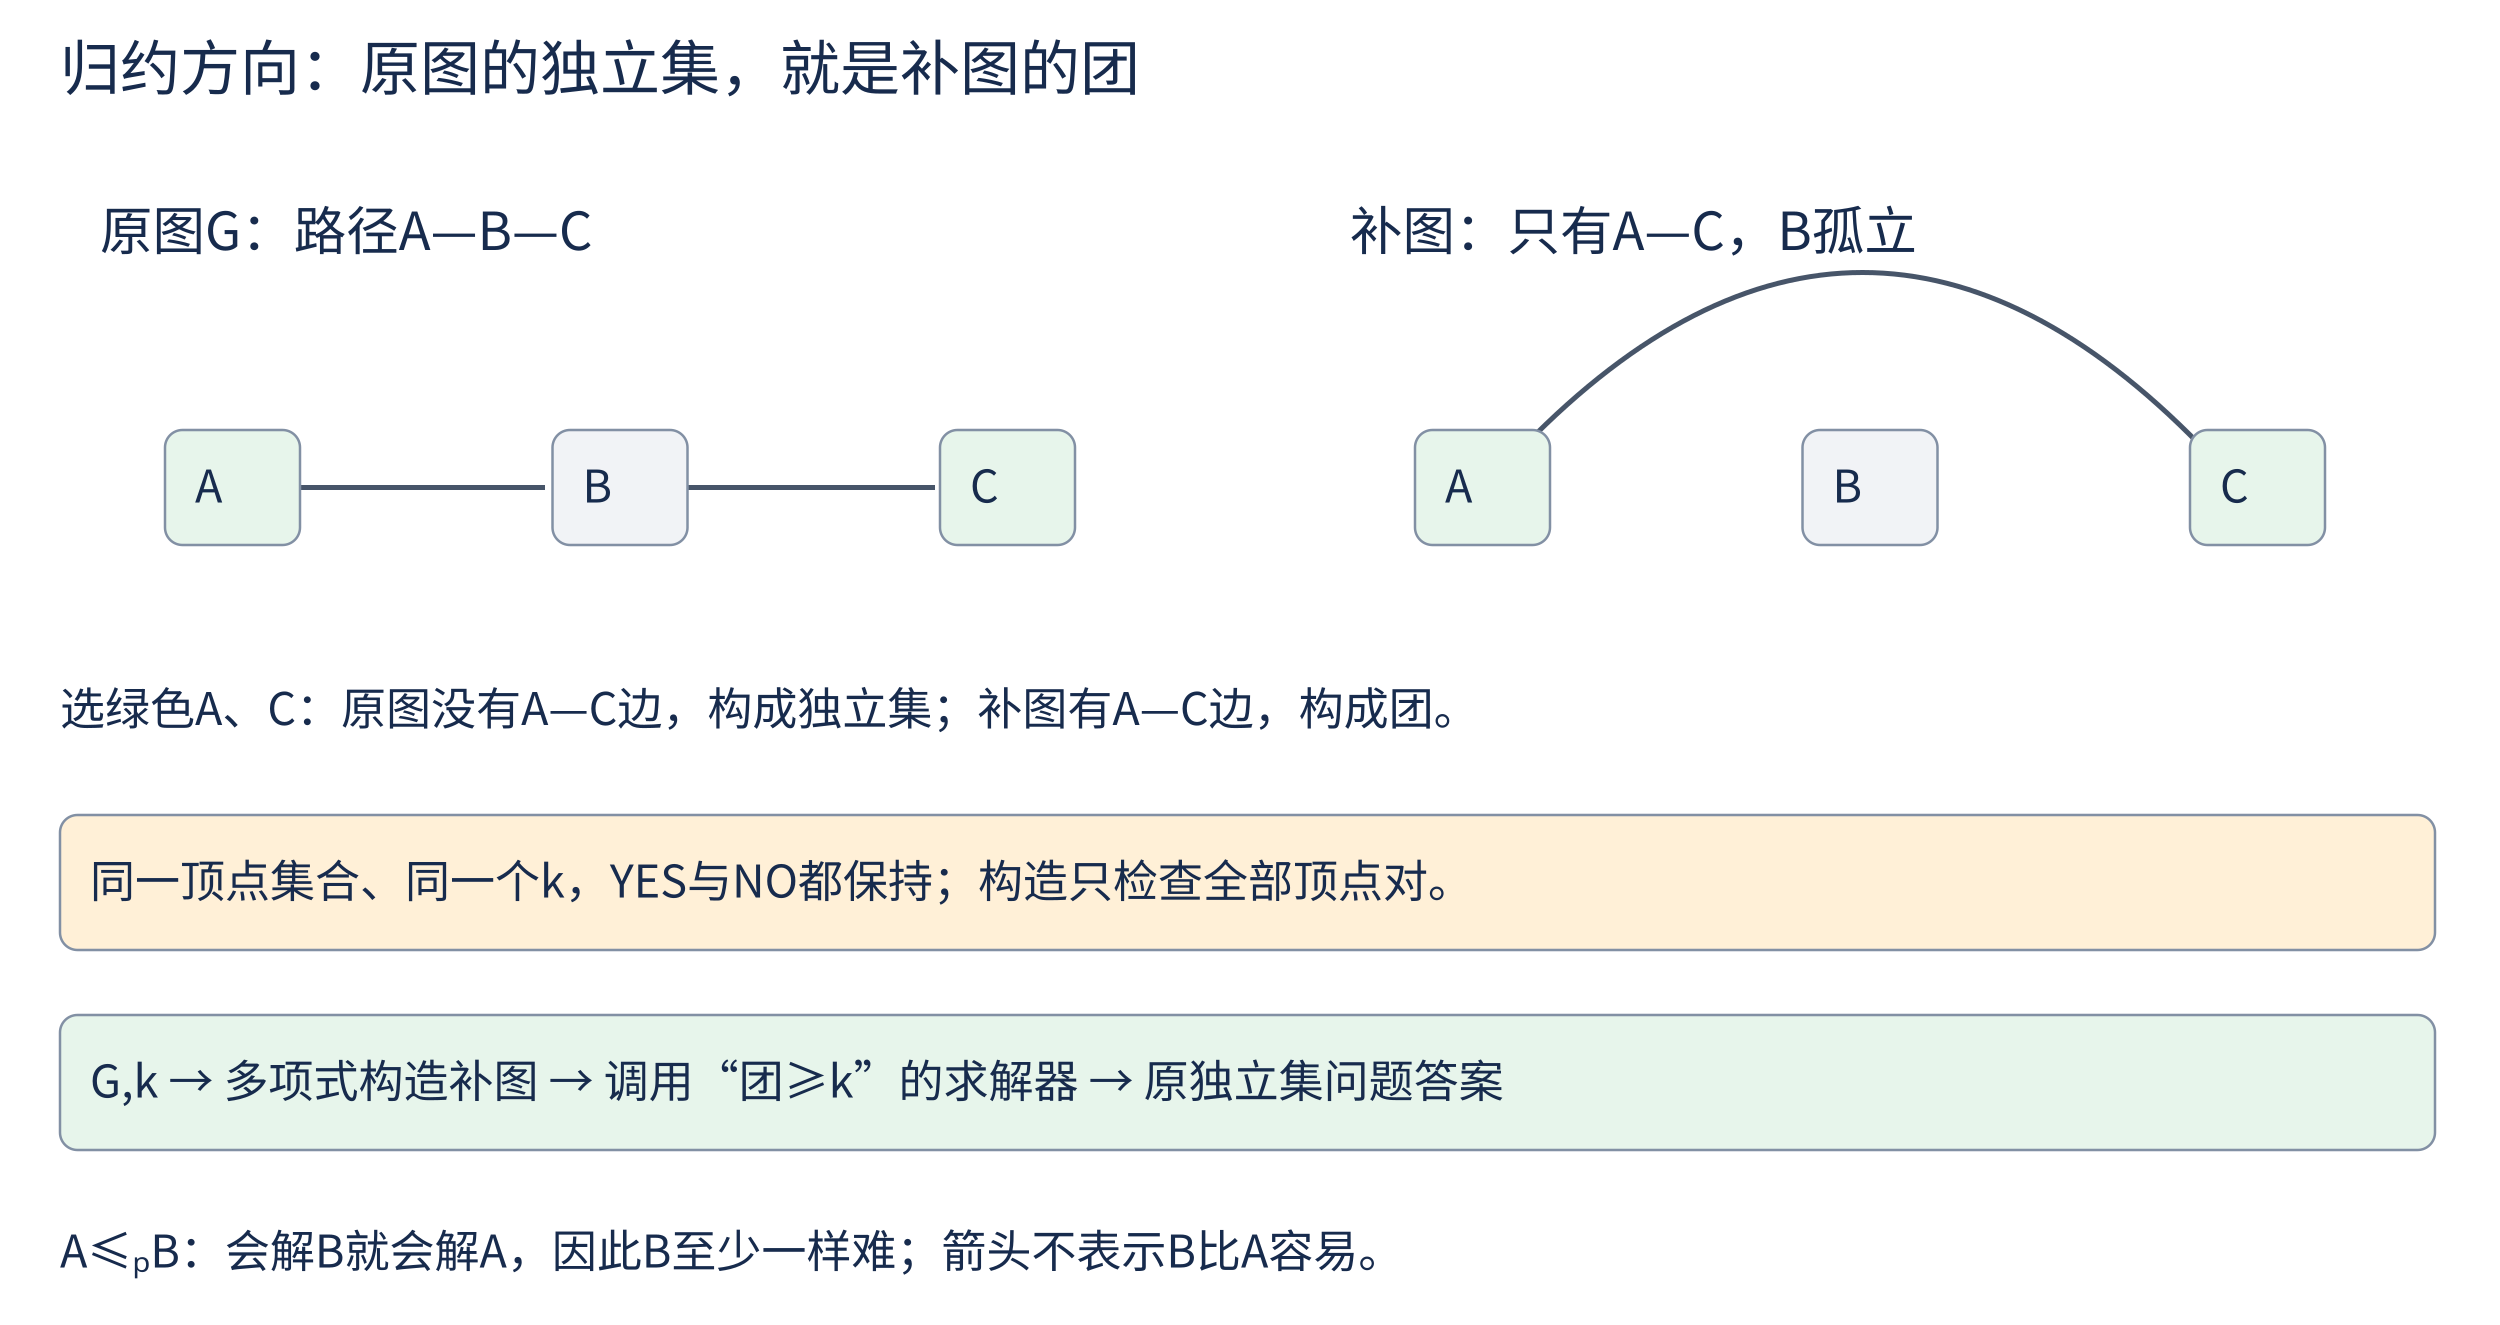
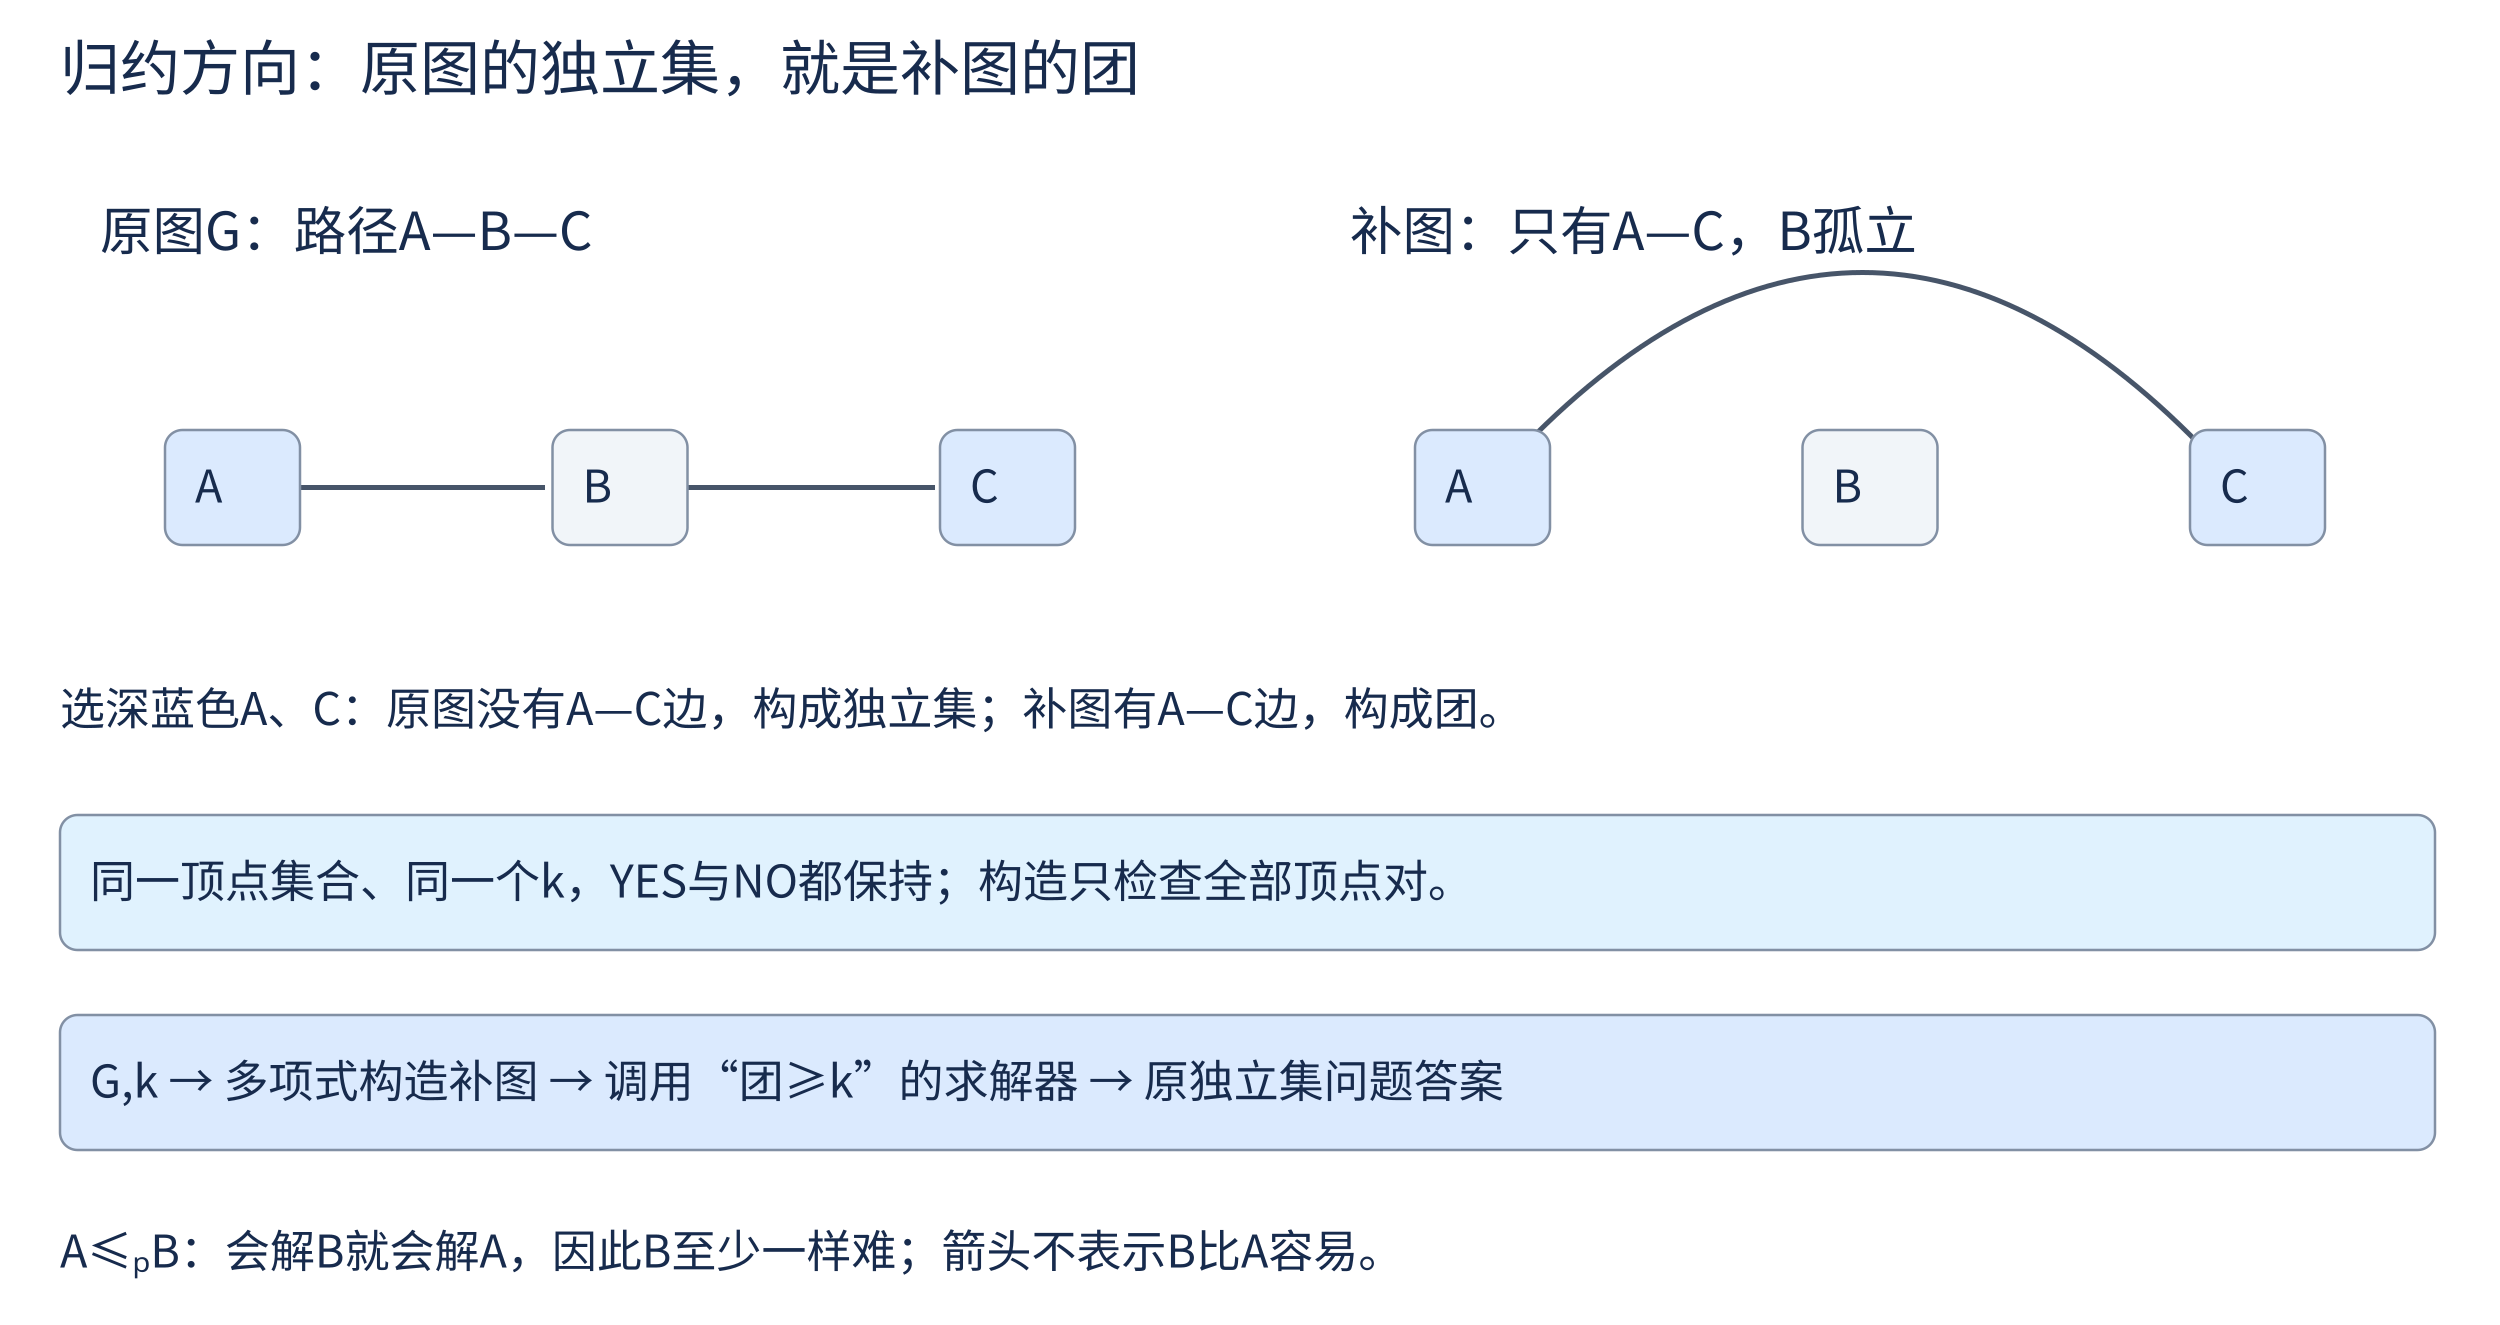
<svg xmlns="http://www.w3.org/2000/svg" width="1000" height="530" viewBox="0 0 1000 530" role="img" aria-labelledby="title desc">
  <rect width="1000" height="530" fill="white" />
  <defs>
    <marker id="arrow" markerWidth="8" markerHeight="8" refX="7" refY="4" orient="auto">
      <path d="M0,0 L8,4 L0,8" fill="none" stroke="#475569" />
    </marker>
  </defs>
-   <text x="24" y="36" font-family="Noto Sans CJK SC,Microsoft YaHei,sans-serif" font-size="24" fill="#172b4d">归约方向：原图的独立集，就是补图的团</text>
-   <text x="40" y="100" font-family="Noto Sans CJK SC,Microsoft YaHei,sans-serif" font-size="21" fill="#172b4d">原图G：路径A—B—C</text>
+   <text x="24" y="36" xml:space="preserve" style="white-space:pre" font-family="system-ui,Noto Sans CJK SC,Microsoft YaHei,sans-serif" font-size="24" fill="#172b4d">归约方向：原图的独立集，就是补图的团</text>
+   <text x="40" y="100" xml:space="preserve" style="white-space:pre" font-family="system-ui,Noto Sans CJK SC,Microsoft YaHei,sans-serif" font-size="21" fill="#172b4d">原图G：路径A—B—C</text>
  <path d="M115,195 L218,195" stroke="#475569" stroke-width="2" fill="none" />
  <path d="M270,195 L374,195" stroke="#475569" stroke-width="2" fill="none" />
-   <rect x="66" y="172" width="54" height="46" rx="7" fill="#e7f5eb" stroke="#8290a4" />
-   <text x="78" y="201.0" font-family="Noto Sans CJK SC,Microsoft YaHei,sans-serif" font-size="18" fill="#172b4d">A</text>
-   <rect x="221" y="172" width="54" height="46" rx="7" fill="#f1f3f6" stroke="#8290a4" />
-   <text x="233" y="201.0" font-family="Noto Sans CJK SC,Microsoft YaHei,sans-serif" font-size="18" fill="#172b4d">B</text>
-   <rect x="376" y="172" width="54" height="46" rx="7" fill="#e7f5eb" stroke="#8290a4" />
-   <text x="388" y="201.0" font-family="Noto Sans CJK SC,Microsoft YaHei,sans-serif" font-size="18" fill="#172b4d">C</text>
-   <text x="540" y="100" font-family="Noto Sans CJK SC,Microsoft YaHei,sans-serif" font-size="21" fill="#172b4d">补图：只有A—C，B孤立</text>
+   <rect x="66" y="172" width="54" height="46" rx="7" fill="#dbeafe" stroke="#8290a4" />
+   <text x="78" y="201.0" xml:space="preserve" style="white-space:pre" font-family="system-ui,Noto Sans CJK SC,Microsoft YaHei,sans-serif" font-size="18" fill="#172b4d">A</text>
+   <rect x="221" y="172" width="54" height="46" rx="7" fill="#f1f5f9" stroke="#8290a4" />
+   <text x="233" y="201.0" xml:space="preserve" style="white-space:pre" font-family="system-ui,Noto Sans CJK SC,Microsoft YaHei,sans-serif" font-size="18" fill="#172b4d">B</text>
+   <rect x="376" y="172" width="54" height="46" rx="7" fill="#dbeafe" stroke="#8290a4" />
+   <text x="388" y="201.0" xml:space="preserve" style="white-space:pre" font-family="system-ui,Noto Sans CJK SC,Microsoft YaHei,sans-serif" font-size="18" fill="#172b4d">C</text>
+   <text x="540" y="100" xml:space="preserve" style="white-space:pre" font-family="system-ui,Noto Sans CJK SC,Microsoft YaHei,sans-serif" font-size="21" fill="#172b4d">补图：只有A—C，B孤立</text>
  <path d="M610,178 Q745,40 880,178" fill="none" stroke="#475569" stroke-width="2" />
-   <rect x="566" y="172" width="54" height="46" rx="7" fill="#e7f5eb" stroke="#8290a4" />
-   <text x="578" y="201.0" font-family="Noto Sans CJK SC,Microsoft YaHei,sans-serif" font-size="18" fill="#172b4d">A</text>
-   <rect x="721" y="172" width="54" height="46" rx="7" fill="#f1f3f6" stroke="#8290a4" />
-   <text x="733" y="201.0" font-family="Noto Sans CJK SC,Microsoft YaHei,sans-serif" font-size="18" fill="#172b4d">B</text>
-   <rect x="876" y="172" width="54" height="46" rx="7" fill="#e7f5eb" stroke="#8290a4" />
-   <text x="888" y="201.0" font-family="Noto Sans CJK SC,Microsoft YaHei,sans-serif" font-size="18" fill="#172b4d">C</text>
-   <text x="24" y="290" font-family="Noto Sans CJK SC,Microsoft YaHei,sans-serif" font-size="18" fill="#172b4d">选绿色A、C：原图没有A—C边，构成独立集；补图有A—C边，构成团。</text>
-   <rect x="24" y="326" width="950" height="54" rx="7" fill="#fff0d7" stroke="#8290a4" />
-   <text x="36" y="359.0" font-family="Noto Sans CJK SC,Microsoft YaHei,sans-serif" font-size="18" fill="#172b4d">同一顶点集合、同一个k，YES与NO都保持；构造只检查全部顶点对。</text>
-   <rect x="24" y="406" width="950" height="54" rx="7" fill="#e7f5eb" stroke="#8290a4" />
-   <text x="36" y="439.0" font-family="Noto Sans CJK SC,Microsoft YaHei,sans-serif" font-size="18" fill="#172b4d">G,k → 多项式构造补图 → 调用“团≥k”的求解器 → 原独立集问题答案</text>
-   <text x="24" y="507" font-family="Noto Sans CJK SC,Microsoft YaHei,sans-serif" font-size="18" fill="#172b4d">A≤ₚB：会解B就会解A，因此B至少一样难；箭头不表示B比A容易。</text>
+   <rect x="566" y="172" width="54" height="46" rx="7" fill="#dbeafe" stroke="#8290a4" />
+   <text x="578" y="201.0" xml:space="preserve" style="white-space:pre" font-family="system-ui,Noto Sans CJK SC,Microsoft YaHei,sans-serif" font-size="18" fill="#172b4d">A</text>
+   <rect x="721" y="172" width="54" height="46" rx="7" fill="#f1f5f9" stroke="#8290a4" />
+   <text x="733" y="201.0" xml:space="preserve" style="white-space:pre" font-family="system-ui,Noto Sans CJK SC,Microsoft YaHei,sans-serif" font-size="18" fill="#172b4d">B</text>
+   <rect x="876" y="172" width="54" height="46" rx="7" fill="#dbeafe" stroke="#8290a4" />
+   <text x="888" y="201.0" xml:space="preserve" style="white-space:pre" font-family="system-ui,Noto Sans CJK SC,Microsoft YaHei,sans-serif" font-size="18" fill="#172b4d">C</text>
+   <text x="24" y="290" xml:space="preserve" style="white-space:pre" font-family="system-ui,Noto Sans CJK SC,Microsoft YaHei,sans-serif" font-size="18" fill="#172b4d">选深蓝色A、C：原图没有A—C边，构成独立集；补图有A—C边，构成团。</text>
+   <rect x="24" y="326" width="950" height="54" rx="7" fill="#e0f2fe" stroke="#8290a4" />
+   <text x="36" y="359.0" xml:space="preserve" style="white-space:pre" font-family="system-ui,Noto Sans CJK SC,Microsoft YaHei,sans-serif" font-size="18" fill="#172b4d">同一顶点集合、同一个k，YES与NO都保持；构造只检查全部顶点对。</text>
+   <rect x="24" y="406" width="950" height="54" rx="7" fill="#dbeafe" stroke="#8290a4" />
+   <text x="36" y="439.0" xml:space="preserve" style="white-space:pre" font-family="system-ui,Noto Sans CJK SC,Microsoft YaHei,sans-serif" font-size="18" fill="#172b4d">G,k → 多项式构造补图 → 调用“团≥k”的求解器 → 原独立集问题答案</text>
+   <text x="24" y="507" xml:space="preserve" style="white-space:pre" font-family="system-ui,Noto Sans CJK SC,Microsoft YaHei,sans-serif" font-size="18" fill="#172b4d">A≤ₚB：会解B就会解A，因此B至少一样难；箭头不表示B比A容易。</text>
</svg>
